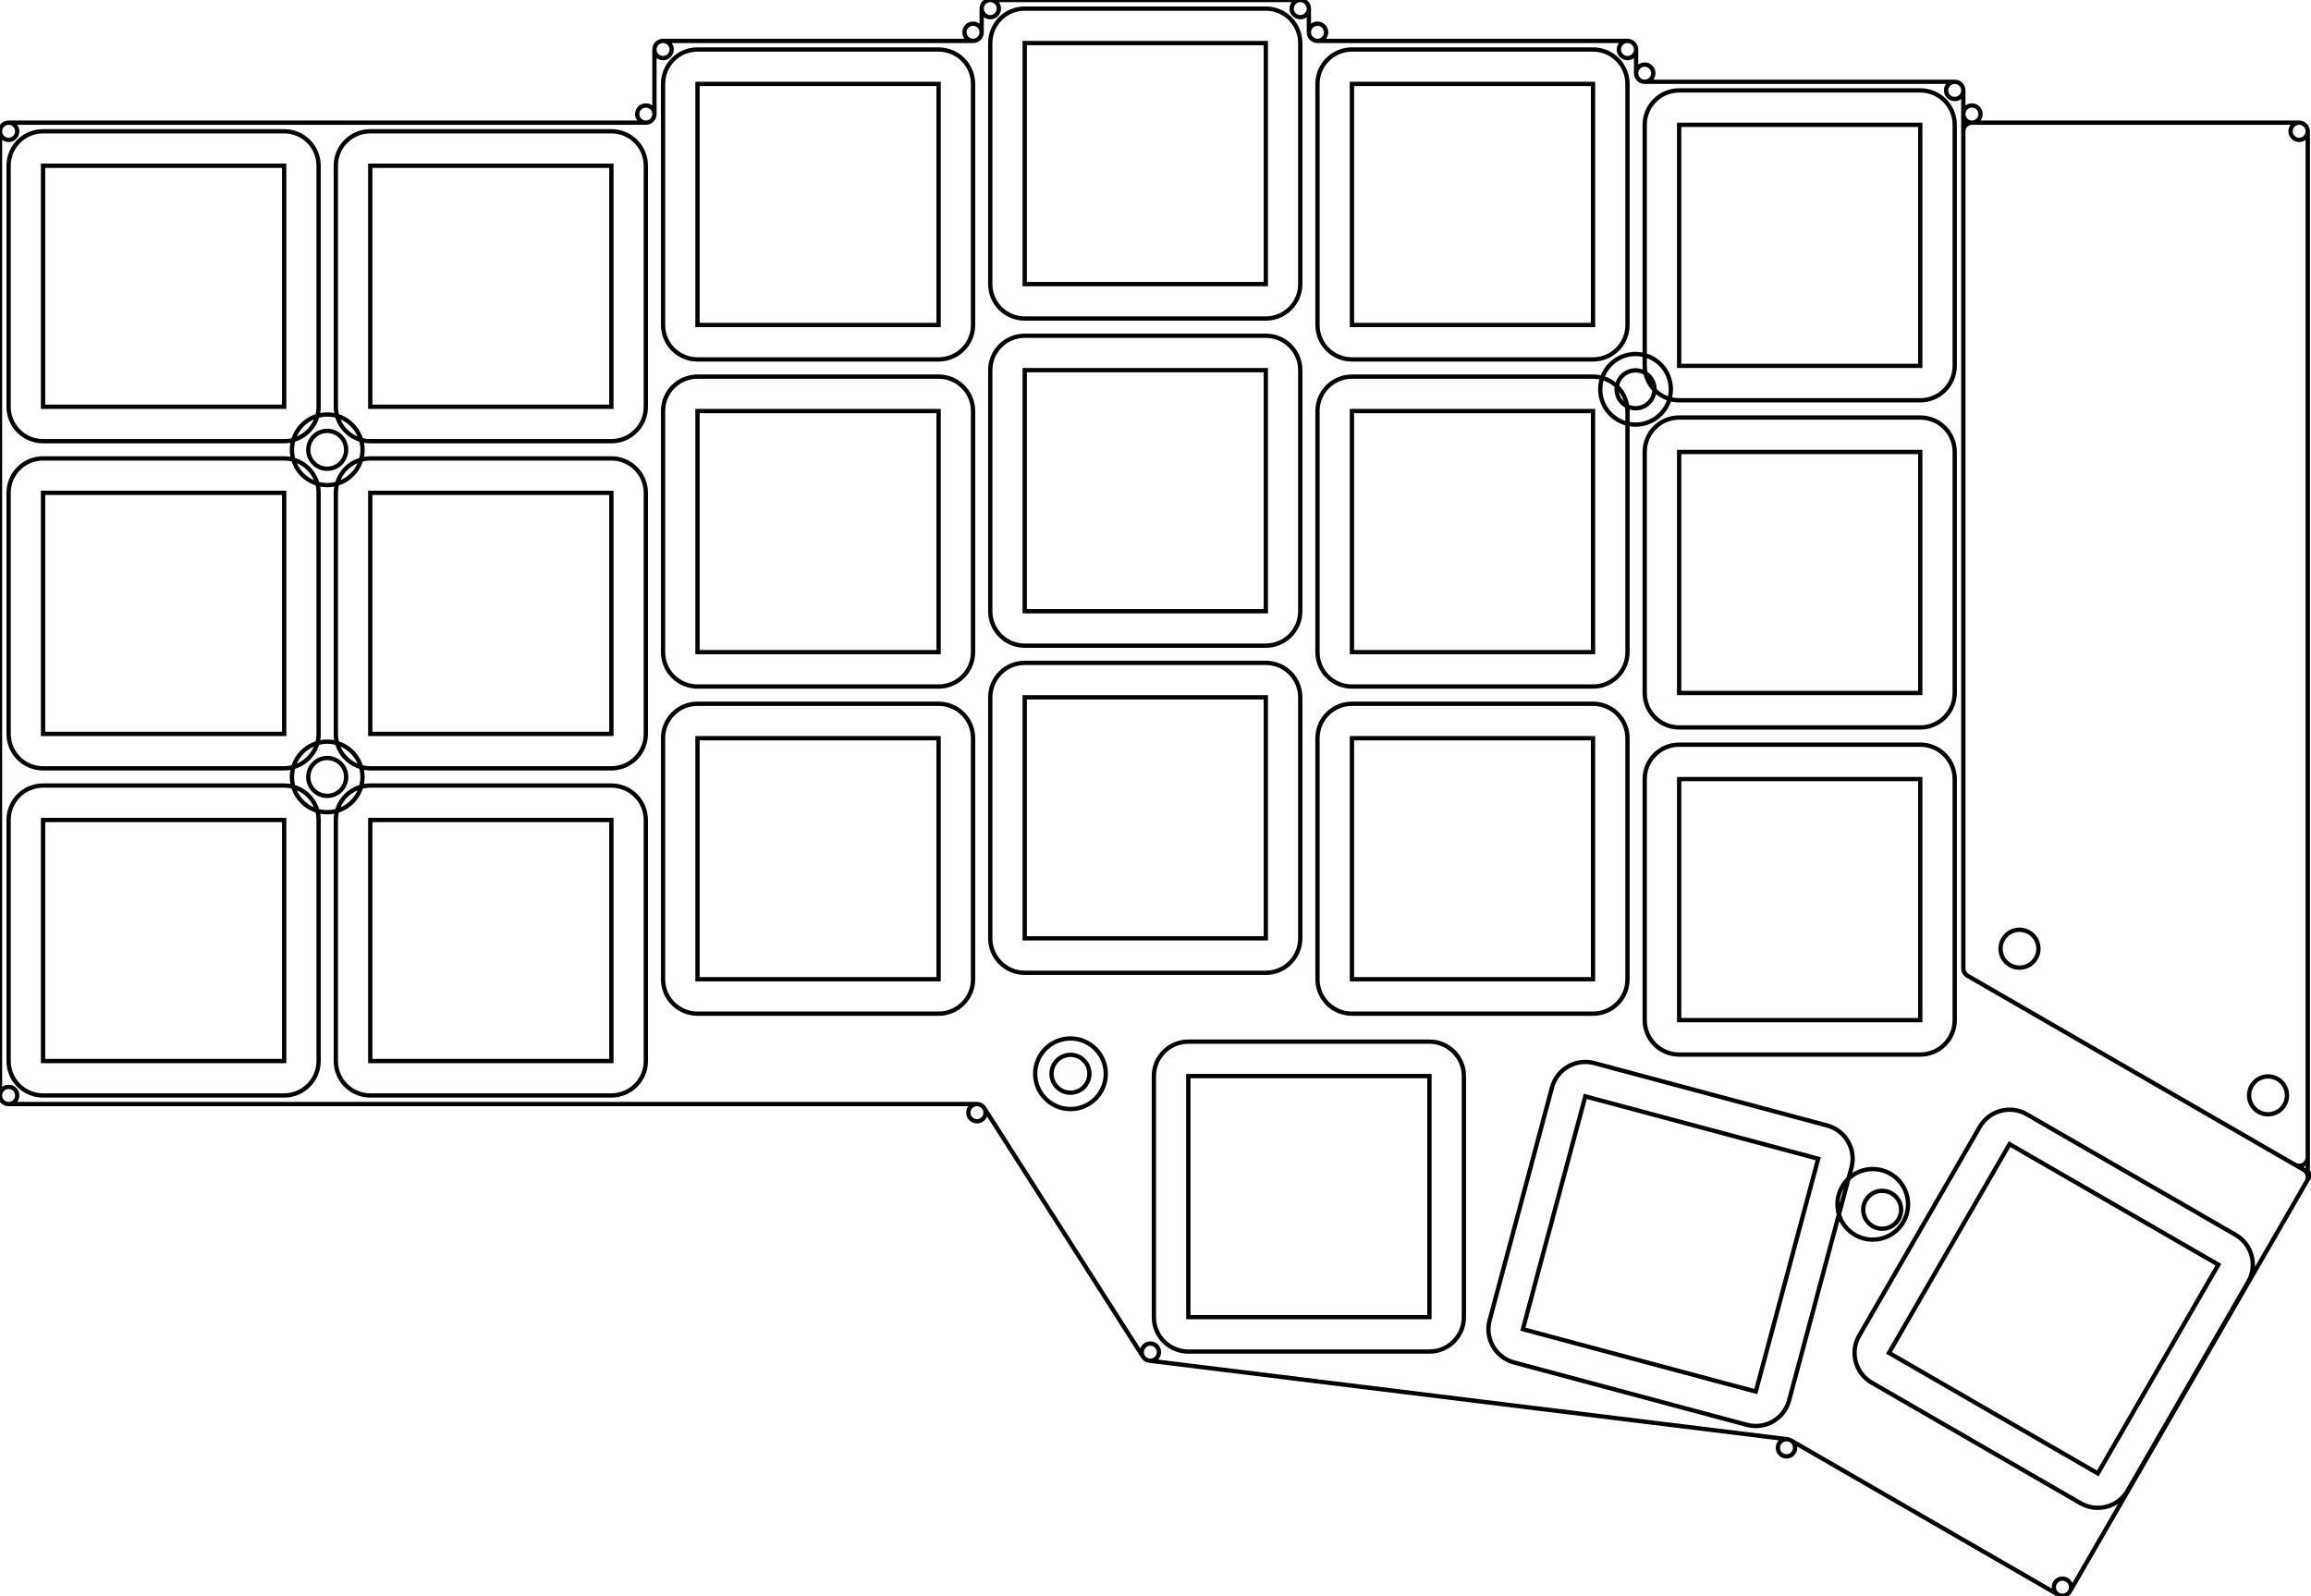
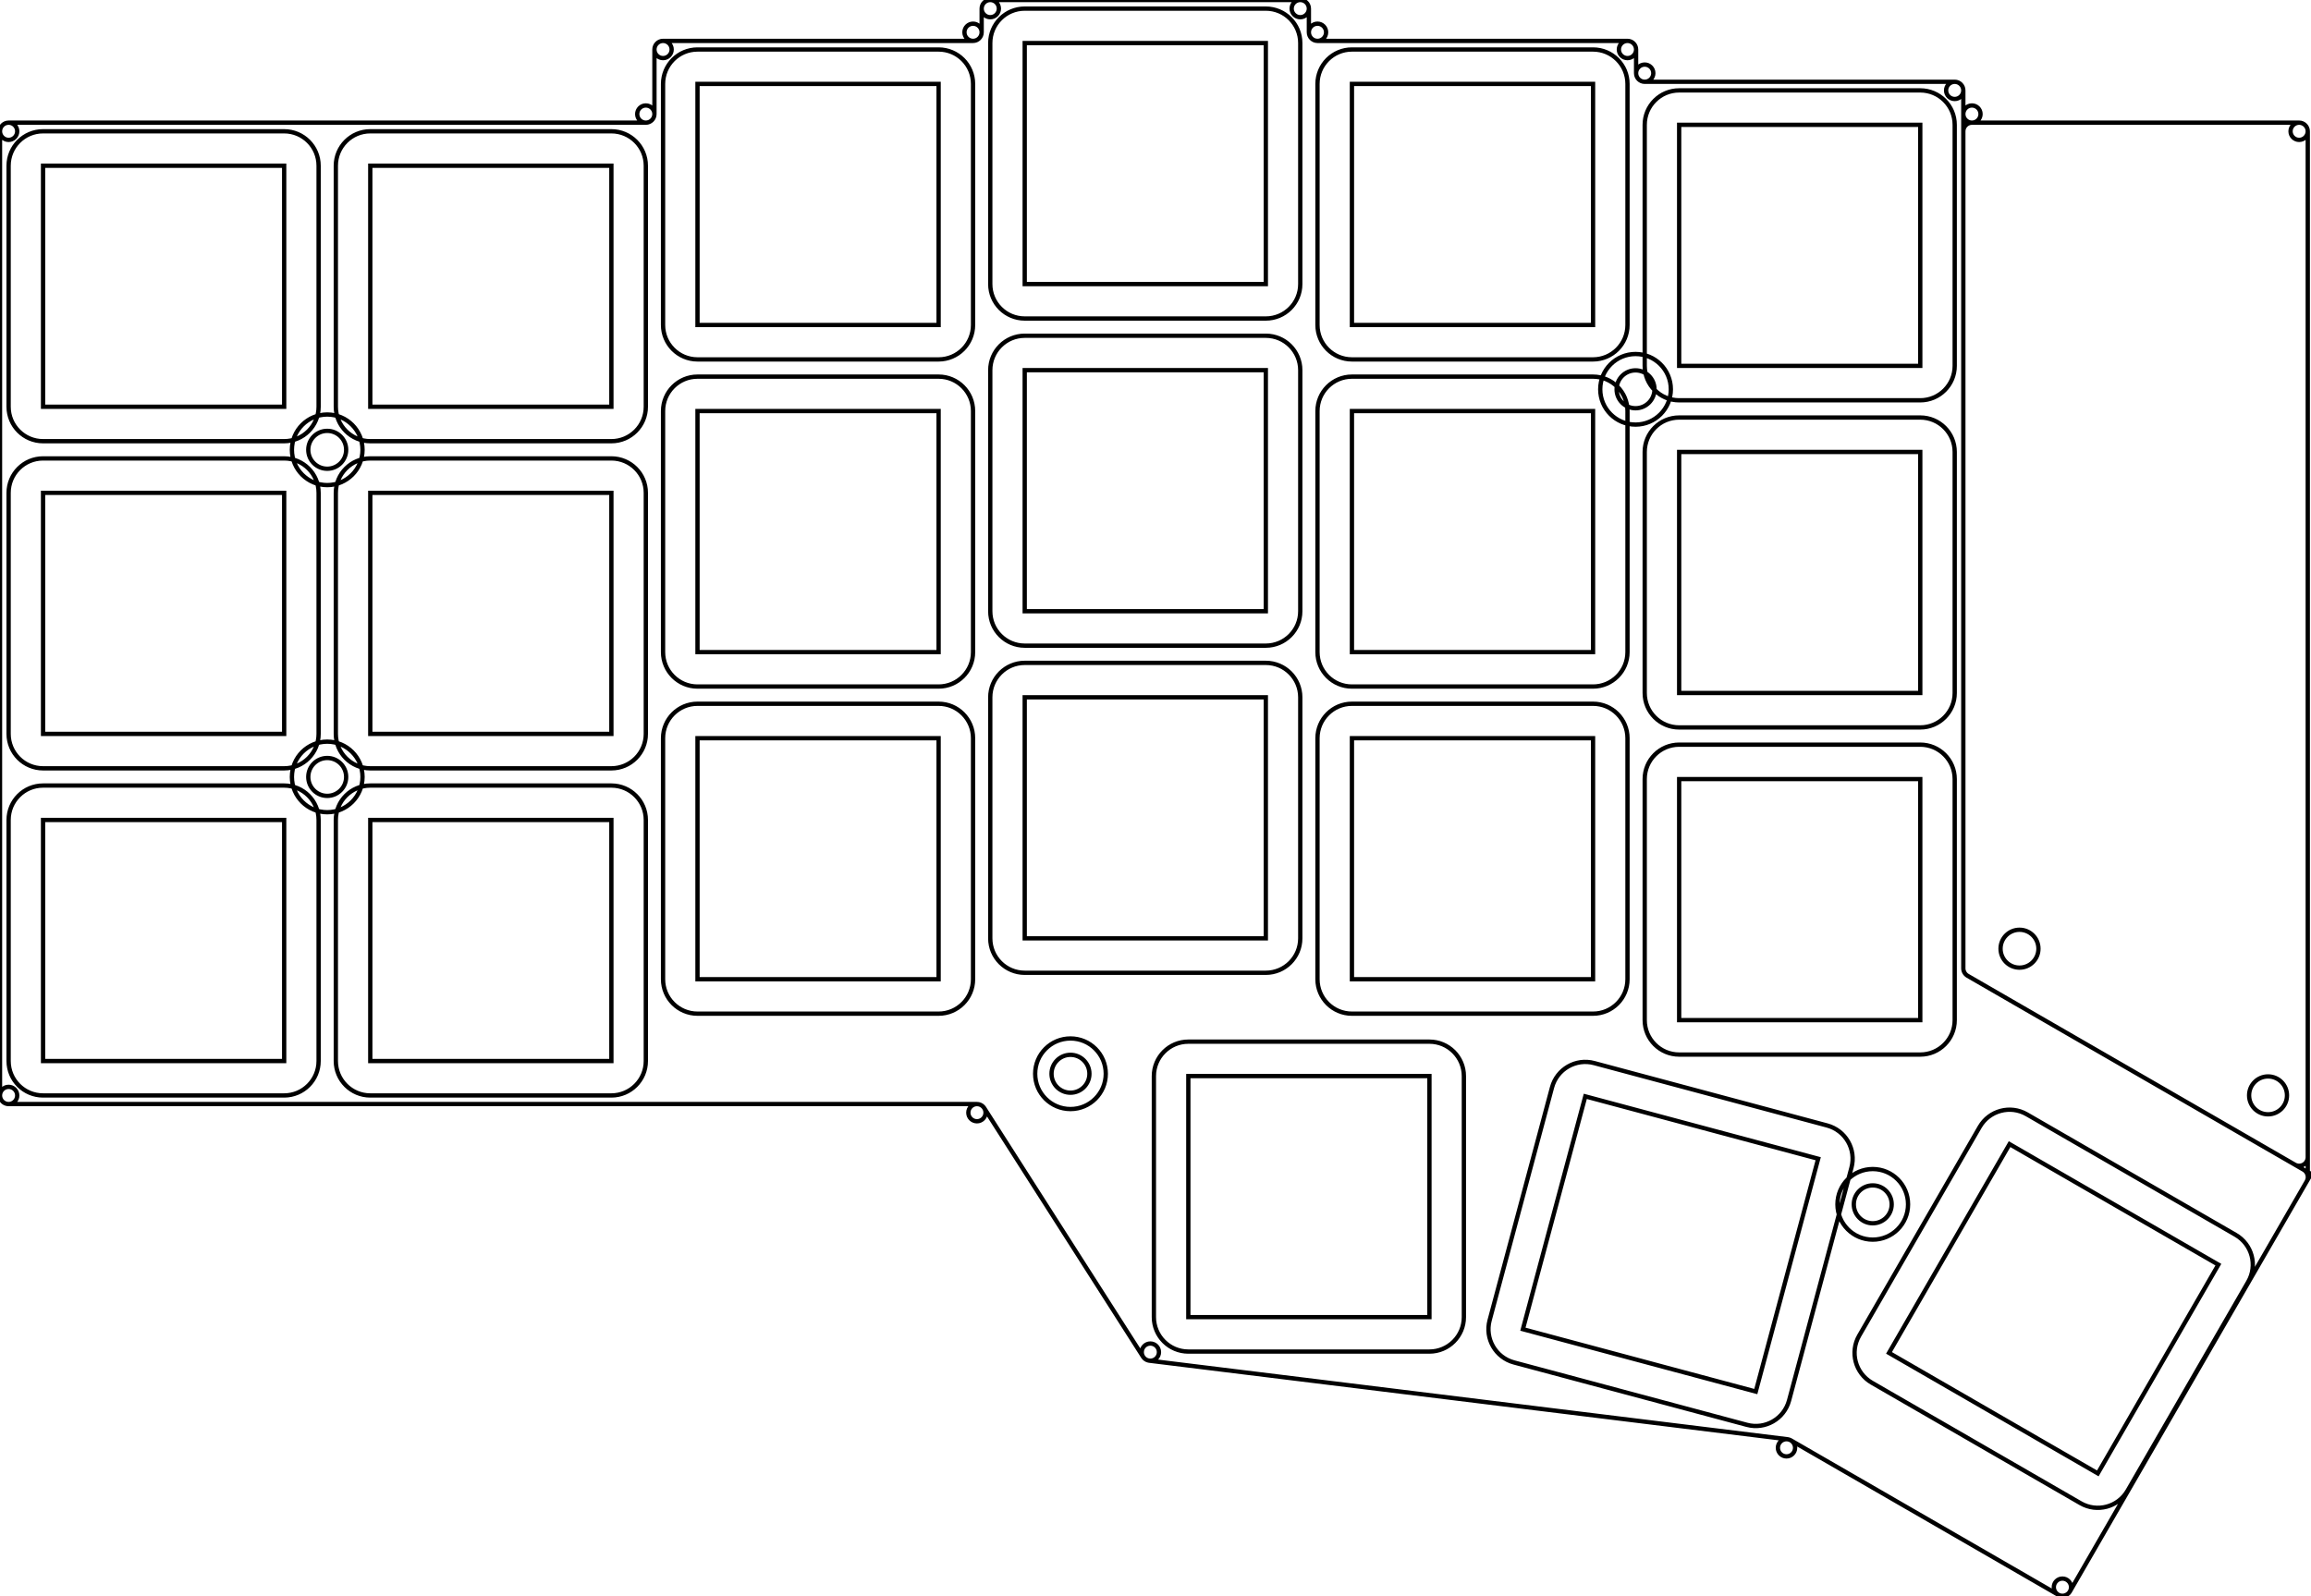
<svg xmlns="http://www.w3.org/2000/svg" width="134.188mm" height="92.685mm" viewBox="0 0 134.188 92.685">
  <g id="svgGroup" stroke-linecap="round" fill-rule="evenodd" font-size="9pt" stroke="#000" stroke-width="0.25mm" fill="none" style="stroke:#000;stroke-width:0.25mm;fill:none">
-     <path d="M 134 7.625 L 134 68.077 L 134.188 68.186 L 120.188 92.435 M 114 5.25 L 114 56.242 A 0.5 0.5 0 0 0 114.25 56.675 L 133.755 67.936 A 0.5 0.5 0 0 1 133.938 68.619 M 2.5 63.625 L 16.5 63.625 A 2 2 0 0 0 18.5 61.625 L 18.5 47.625 A 2 2 0 0 0 16.5 45.625 L 2.5 45.625 A 2 2 0 0 0 0.5 47.625 L 0.5 61.625 A 2 2 0 0 0 2.5 63.625 Z M 2.5 44.625 L 16.5 44.625 A 2 2 0 0 0 18.5 42.625 L 18.5 28.625 A 2 2 0 0 0 16.5 26.625 L 2.5 26.625 A 2 2 0 0 0 0.5 28.625 L 0.5 42.625 A 2 2 0 0 0 2.5 44.625 Z M 2.5 25.625 L 16.5 25.625 A 2 2 0 0 0 18.5 23.625 L 18.5 9.625 A 2 2 0 0 0 16.5 7.625 L 2.5 7.625 A 2 2 0 0 0 0.5 9.625 L 0.5 23.625 A 2 2 0 0 0 2.5 25.625 Z M 21.5 63.625 L 35.5 63.625 A 2 2 0 0 0 37.5 61.625 L 37.5 47.625 A 2 2 0 0 0 35.5 45.625 L 21.5 45.625 A 2 2 0 0 0 19.5 47.625 L 19.5 61.625 A 2 2 0 0 0 21.5 63.625 Z M 21.5 44.625 L 35.5 44.625 A 2 2 0 0 0 37.5 42.625 L 37.5 28.625 A 2 2 0 0 0 35.5 26.625 L 21.5 26.625 A 2 2 0 0 0 19.5 28.625 L 19.5 42.625 A 2 2 0 0 0 21.5 44.625 Z M 21.5 25.625 L 35.5 25.625 A 2 2 0 0 0 37.5 23.625 L 37.5 9.625 A 2 2 0 0 0 35.5 7.625 L 21.5 7.625 A 2 2 0 0 0 19.5 9.625 L 19.5 23.625 A 2 2 0 0 0 21.5 25.625 Z M 40.5 58.875 L 54.5 58.875 A 2 2 0 0 0 56.5 56.875 L 56.5 42.875 A 2 2 0 0 0 54.5 40.875 L 40.5 40.875 A 2 2 0 0 0 38.5 42.875 L 38.5 56.875 A 2 2 0 0 0 40.5 58.875 Z M 40.5 39.875 L 54.5 39.875 A 2 2 0 0 0 56.5 37.875 L 56.5 23.875 A 2 2 0 0 0 54.5 21.875 L 40.5 21.875 A 2 2 0 0 0 38.5 23.875 L 38.5 37.875 A 2 2 0 0 0 40.5 39.875 Z M 40.5 20.875 L 54.5 20.875 A 2 2 0 0 0 56.5 18.875 L 56.5 4.875 A 2 2 0 0 0 54.5 2.875 L 40.5 2.875 A 2 2 0 0 0 38.5 4.875 L 38.5 18.875 A 2 2 0 0 0 40.5 20.875 Z M 59.5 56.5 L 73.5 56.5 A 2 2 0 0 0 75.5 54.5 L 75.5 40.5 A 2 2 0 0 0 73.5 38.5 L 59.5 38.5 A 2 2 0 0 0 57.5 40.5 L 57.5 54.5 A 2 2 0 0 0 59.5 56.5 Z M 59.5 37.5 L 73.5 37.5 A 2 2 0 0 0 75.5 35.5 L 75.5 21.5 A 2 2 0 0 0 73.5 19.5 L 59.5 19.5 A 2 2 0 0 0 57.5 21.5 L 57.5 35.5 A 2 2 0 0 0 59.5 37.5 Z M 59.5 18.5 L 73.5 18.5 A 2 2 0 0 0 75.5 16.5 L 75.5 2.5 A 2 2 0 0 0 73.5 0.5 L 59.5 0.5 A 2 2 0 0 0 57.5 2.5 L 57.5 16.5 A 2 2 0 0 0 59.5 18.5 Z M 78.5 58.875 L 92.5 58.875 A 2 2 0 0 0 94.5 56.875 L 94.5 42.875 A 2 2 0 0 0 92.5 40.875 L 78.5 40.875 A 2 2 0 0 0 76.5 42.875 L 76.5 56.875 A 2 2 0 0 0 78.5 58.875 Z M 78.5 39.875 L 92.5 39.875 A 2 2 0 0 0 94.5 37.875 L 94.5 23.875 A 2 2 0 0 0 92.5 21.875 L 78.5 21.875 A 2 2 0 0 0 76.5 23.875 L 76.5 37.875 A 2 2 0 0 0 78.5 39.875 Z M 78.5 20.875 L 92.5 20.875 A 2 2 0 0 0 94.5 18.875 L 94.5 4.875 A 2 2 0 0 0 92.5 2.875 L 78.5 2.875 A 2 2 0 0 0 76.5 4.875 L 76.5 18.875 A 2 2 0 0 0 78.5 20.875 Z M 97.5 61.25 L 111.5 61.25 A 2 2 0 0 0 113.5 59.25 L 113.5 45.25 A 2 2 0 0 0 111.5 43.25 L 97.5 43.25 A 2 2 0 0 0 95.5 45.25 L 95.5 59.25 A 2 2 0 0 0 97.5 61.25 Z M 97.5 42.25 L 111.5 42.25 A 2 2 0 0 0 113.5 40.25 L 113.5 26.25 A 2 2 0 0 0 111.5 24.25 L 97.5 24.25 A 2 2 0 0 0 95.5 26.25 L 95.5 40.25 A 2 2 0 0 0 97.5 42.25 Z M 97.5 23.25 L 111.5 23.25 A 2 2 0 0 0 113.5 21.25 L 113.5 7.25 A 2 2 0 0 0 111.5 5.25 L 97.5 5.25 A 2 2 0 0 0 95.5 7.25 L 95.5 21.25 A 2 2 0 0 0 97.5 23.25 Z M 69 78.5 L 83 78.5 A 2 2 0 0 0 85 76.5 L 85 62.5 A 2 2 0 0 0 83 60.5 L 69 60.5 A 2 2 0 0 0 67 62.5 L 67 76.5 A 2 2 0 0 0 69 78.5 Z M 123.541 86.576 L 130.541 74.452 A 2 2 0 0 0 129.809 71.72 L 117.685 64.72 A 2 2 0 0 0 114.953 65.452 L 107.953 77.576 A 2 2 0 0 0 108.685 80.308 L 120.809 87.308 A 2 2 0 0 0 123.541 86.576 Z M 87.909 79.132 L 101.432 82.755 A 2 2 0 0 0 103.882 81.341 L 107.505 67.818 A 2 2 0 0 0 106.091 65.368 L 92.568 61.745 A 2 2 0 0 0 90.118 63.159 L 86.495 76.682 A 2 2 0 0 0 87.909 79.132 Z M 88.427 77.2 L 101.95 80.823 L 105.573 67.3 L 92.05 63.677 L 88.427 77.2 Z M 2.5 61.625 L 16.5 61.625 L 16.5 47.625 L 2.5 47.625 L 2.5 61.625 Z M 2.5 42.625 L 16.5 42.625 L 16.5 28.625 L 2.5 28.625 L 2.5 42.625 Z M 2.5 23.625 L 16.5 23.625 L 16.5 9.625 L 2.5 9.625 L 2.5 23.625 Z M 21.5 61.625 L 35.5 61.625 L 35.5 47.625 L 21.5 47.625 L 21.5 61.625 Z M 21.5 42.625 L 35.5 42.625 L 35.5 28.625 L 21.5 28.625 L 21.5 42.625 Z M 21.5 23.625 L 35.5 23.625 L 35.5 9.625 L 21.5 9.625 L 21.5 23.625 Z M 40.5 56.875 L 54.5 56.875 L 54.5 42.875 L 40.5 42.875 L 40.5 56.875 Z M 40.5 37.875 L 54.5 37.875 L 54.5 23.875 L 40.5 23.875 L 40.5 37.875 Z M 40.5 18.875 L 54.5 18.875 L 54.5 4.875 L 40.5 4.875 L 40.5 18.875 Z M 59.5 54.5 L 73.5 54.5 L 73.5 40.5 L 59.5 40.5 L 59.5 54.5 Z M 59.5 35.5 L 73.5 35.5 L 73.5 21.5 L 59.5 21.5 L 59.5 35.5 Z M 59.5 16.5 L 73.5 16.5 L 73.5 2.5 L 59.5 2.5 L 59.5 16.5 Z M 78.5 56.875 L 92.5 56.875 L 92.5 42.875 L 78.5 42.875 L 78.5 56.875 Z M 78.5 37.875 L 92.5 37.875 L 92.5 23.875 L 78.5 23.875 L 78.5 37.875 Z M 78.5 18.875 L 92.5 18.875 L 92.5 4.875 L 78.5 4.875 L 78.5 18.875 Z M 97.5 59.25 L 111.5 59.25 L 111.5 45.25 L 97.5 45.25 L 97.5 59.25 Z M 97.5 40.25 L 111.5 40.25 L 111.5 26.25 L 97.5 26.25 L 97.5 40.25 Z M 97.5 21.25 L 111.5 21.25 L 111.5 7.25 L 97.5 7.25 L 97.5 21.25 Z M 69 76.5 L 83 76.5 L 83 62.5 L 69 62.5 L 69 76.5 Z M 121.809 85.576 L 128.809 73.452 L 116.685 66.452 L 109.685 78.576 L 121.809 85.576 Z M 133.5 7.125 L 114.5 7.125 A 0.5 0.5 0 0 0 114 7.625 M 19 26.125 m -2.05 0 a 2.05 2.05 0 0 1 4.1 0 a 2.05 2.05 0 0 1 -4.1 0 z M 19 45.125 m -2.05 0 a 2.05 2.05 0 0 1 4.1 0 a 2.05 2.05 0 0 1 -4.1 0 z M 94.968 22.611 m -2.05 0 a 2.05 2.05 0 0 1 4.1 0 a 2.05 2.05 0 0 1 -4.1 0 z M 62.157 62.365 m -2.05 0 a 2.05 2.05 0 0 1 4.1 0 a 2.05 2.05 0 0 1 -4.1 0 z M 108.741 69.949 m -2.05 0 a 2.05 2.05 0 0 1 4.1 0 a 2.05 2.05 0 0 1 -4.1 0 z M 19 26.125 m -1.1 0 a 1.1 1.1 0 0 1 2.2 0 a 1.1 1.1 0 0 1 -2.2 0 z M 19 45.125 m -1.1 0 a 1.1 1.1 0 0 1 2.2 0 a 1.1 1.1 0 0 1 -2.2 0 z M 94.968 22.611 m -1.1 0 a 1.1 1.1 0 0 1 2.2 0 a 1.1 1.1 0 0 1 -2.2 0 z M 62.157 62.365 m -1.1 0 a 1.1 1.1 0 0 1 2.2 0 a 1.1 1.1 0 0 1 -2.2 0 z M 109.288 70.264 m -1.1 0 a 1.1 1.1 0 0 1 2.2 0 a 1.1 1.1 0 0 1 -2.2 0 z M 117.262 55.101 m -1.1 0 a 1.1 1.1 0 0 1 2.2 0 a 1.1 1.1 0 0 1 -2.2 0 z M 131.694 63.62 m -1.1 0 a 1.1 1.1 0 0 1 2.2 0 a 1.1 1.1 0 0 1 -2.2 0 z M 66.795 78.533 m -0.5 0 a 0.5 0.5 0 0 0 1 0 a 0.5 0.5 0 0 0 -1 0 z M 56.726 64.625 m -0.5 0 a 0.5 0.5 0 0 0 1 0 a 0.5 0.5 0 0 0 -1 0 z M 103.733 84.089 m -0.5 0 a 0.5 0.5 0 0 0 1 0 a 0.5 0.5 0 0 0 -1 0 z M 133.5 7.625 m -0.5 0 a 0.5 0.5 0 0 0 1 0 a 0.5 0.5 0 0 0 -1 0 z M 114.5 6.625 m -0.5 0 a 0.5 0.5 0 0 0 1 0 a 0.5 0.5 0 0 0 -1 0 z M 113.5 5.25 m -0.5 0 a 0.5 0.5 0 0 0 1 0 a 0.5 0.5 0 0 0 -1 0 z M 95.5 4.25 m -0.5 0 a 0.5 0.5 0 0 0 1 0 a 0.5 0.5 0 0 0 -1 0 z M 94.5 2.875 m -0.5 0 a 0.5 0.5 0 0 0 1 0 a 0.5 0.5 0 0 0 -1 0 z M 76.5 1.875 m -0.5 0 a 0.5 0.5 0 0 0 1 0 a 0.5 0.5 0 0 0 -1 0 z M 75.5 0.5 m -0.5 0 a 0.5 0.5 0 0 0 1 0 a 0.5 0.5 0 0 0 -1 0 z M 57.5 0.5 m -0.5 0 a 0.5 0.5 0 0 0 1 0 a 0.5 0.5 0 0 0 -1 0 z M 56.5 1.875 m -0.5 0 a 0.5 0.5 0 0 0 1 0 a 0.5 0.5 0 0 0 -1 0 z M 38.5 2.875 m -0.5 0 a 0.5 0.5 0 0 0 1 0 a 0.5 0.5 0 0 0 -1 0 z M 37.5 6.625 m -0.5 0 a 0.5 0.5 0 0 0 1 0 a 0.5 0.5 0 0 0 -1 0 z M 0.5 7.625 m -0.5 0 a 0.5 0.5 0 0 0 1 0 a 0.5 0.5 0 0 0 -1 0 z M 0.5 63.625 m -0.5 0 a 0.5 0.5 0 0 0 1 0 a 0.5 0.5 0 0 0 -1 0 z M 119.755 92.185 m -0.5 0 a 0.5 0.5 0 0 0 1 0 a 0.5 0.5 0 0 0 -1 0 z M 0.5 64.125 56.726 64.125 M 0 63.625 0 7.625 M 0.5 7.125 37.5 7.125 M 38.5 2.375 56.5 2.375 M 38 6.625 38 2.875 M 76 1.875 76 0.5 M 57.5 0 75.5 0 M 57 1.875 57 0.5 M 95 4.25 95 2.875 M 76.5 2.375 94.5 2.375 M 95.5 4.75 113.5 4.75 M 103.983 83.656 119.505 92.618 M 57.147 64.356 66.373 78.802 M 66.734 79.029 103.794 83.593 M 134 67.211 A 0.5 0.5 0 0 1 133.25 67.644" vector-effect="non-scaling-stroke" />
+     <path d="M 134 7.625 L 134 68.077 L 134.188 68.186 L 120.188 92.435 M 114 5.25 L 114 56.242 A 0.5 0.5 0 0 0 114.25 56.675 L 133.755 67.936 A 0.5 0.5 0 0 1 133.938 68.619 M 2.5 63.625 L 16.5 63.625 A 2 2 0 0 0 18.5 61.625 L 18.5 47.625 A 2 2 0 0 0 16.5 45.625 L 2.5 45.625 A 2 2 0 0 0 0.5 47.625 L 0.5 61.625 A 2 2 0 0 0 2.5 63.625 Z M 2.5 44.625 L 16.5 44.625 A 2 2 0 0 0 18.5 42.625 L 18.5 28.625 A 2 2 0 0 0 16.5 26.625 L 2.5 26.625 A 2 2 0 0 0 0.5 28.625 L 0.5 42.625 A 2 2 0 0 0 2.5 44.625 Z M 2.5 25.625 L 16.5 25.625 A 2 2 0 0 0 18.5 23.625 L 18.5 9.625 A 2 2 0 0 0 16.5 7.625 L 2.5 7.625 A 2 2 0 0 0 0.5 9.625 L 0.5 23.625 A 2 2 0 0 0 2.5 25.625 Z M 21.5 63.625 L 35.5 63.625 A 2 2 0 0 0 37.5 61.625 L 37.5 47.625 A 2 2 0 0 0 35.5 45.625 L 21.5 45.625 A 2 2 0 0 0 19.5 47.625 L 19.5 61.625 A 2 2 0 0 0 21.5 63.625 Z M 21.5 44.625 L 35.5 44.625 A 2 2 0 0 0 37.5 42.625 L 37.5 28.625 A 2 2 0 0 0 35.5 26.625 L 21.5 26.625 A 2 2 0 0 0 19.5 28.625 L 19.5 42.625 A 2 2 0 0 0 21.5 44.625 Z M 21.5 25.625 L 35.5 25.625 A 2 2 0 0 0 37.5 23.625 L 37.5 9.625 A 2 2 0 0 0 35.5 7.625 L 21.5 7.625 A 2 2 0 0 0 19.5 9.625 L 19.5 23.625 A 2 2 0 0 0 21.5 25.625 Z M 40.5 58.875 L 54.5 58.875 A 2 2 0 0 0 56.5 56.875 L 56.5 42.875 A 2 2 0 0 0 54.5 40.875 L 40.5 40.875 A 2 2 0 0 0 38.5 42.875 L 38.5 56.875 A 2 2 0 0 0 40.5 58.875 Z M 40.5 39.875 L 54.5 39.875 A 2 2 0 0 0 56.5 37.875 L 56.5 23.875 A 2 2 0 0 0 54.5 21.875 L 40.5 21.875 A 2 2 0 0 0 38.5 23.875 L 38.5 37.875 A 2 2 0 0 0 40.5 39.875 Z M 40.5 20.875 L 54.5 20.875 A 2 2 0 0 0 56.5 18.875 L 56.5 4.875 A 2 2 0 0 0 54.5 2.875 L 40.5 2.875 A 2 2 0 0 0 38.5 4.875 L 38.5 18.875 A 2 2 0 0 0 40.5 20.875 Z M 59.5 56.5 L 73.5 56.5 A 2 2 0 0 0 75.5 54.5 L 75.5 40.5 A 2 2 0 0 0 73.5 38.5 L 59.5 38.5 A 2 2 0 0 0 57.5 40.5 L 57.5 54.5 A 2 2 0 0 0 59.5 56.5 Z M 59.5 37.5 L 73.5 37.5 A 2 2 0 0 0 75.5 35.5 L 75.5 21.5 A 2 2 0 0 0 73.5 19.5 L 59.5 19.5 A 2 2 0 0 0 57.5 21.5 L 57.5 35.5 A 2 2 0 0 0 59.5 37.5 Z M 59.5 18.5 L 73.5 18.5 A 2 2 0 0 0 75.5 16.5 L 75.5 2.5 A 2 2 0 0 0 73.5 0.5 L 59.5 0.5 A 2 2 0 0 0 57.5 2.5 L 57.5 16.5 A 2 2 0 0 0 59.5 18.5 Z M 78.5 58.875 L 92.5 58.875 A 2 2 0 0 0 94.5 56.875 L 94.5 42.875 A 2 2 0 0 0 92.5 40.875 L 78.5 40.875 A 2 2 0 0 0 76.5 42.875 L 76.5 56.875 A 2 2 0 0 0 78.5 58.875 Z M 78.5 39.875 L 92.5 39.875 A 2 2 0 0 0 94.5 37.875 L 94.5 23.875 A 2 2 0 0 0 92.5 21.875 L 78.5 21.875 A 2 2 0 0 0 76.5 23.875 L 76.5 37.875 A 2 2 0 0 0 78.5 39.875 Z M 78.5 20.875 L 92.5 20.875 A 2 2 0 0 0 94.5 18.875 L 94.5 4.875 A 2 2 0 0 0 92.5 2.875 L 78.5 2.875 A 2 2 0 0 0 76.5 4.875 L 76.5 18.875 A 2 2 0 0 0 78.5 20.875 Z M 97.5 61.25 L 111.5 61.25 A 2 2 0 0 0 113.5 59.25 L 113.5 45.25 A 2 2 0 0 0 111.5 43.25 L 97.5 43.25 A 2 2 0 0 0 95.5 45.25 L 95.5 59.25 A 2 2 0 0 0 97.5 61.25 Z M 97.5 42.25 L 111.5 42.25 A 2 2 0 0 0 113.5 40.25 L 113.5 26.25 A 2 2 0 0 0 111.5 24.25 L 97.5 24.25 A 2 2 0 0 0 95.5 26.25 L 95.5 40.25 A 2 2 0 0 0 97.5 42.25 Z M 97.5 23.25 L 111.5 23.25 A 2 2 0 0 0 113.5 21.25 L 113.5 7.25 A 2 2 0 0 0 111.5 5.25 L 97.5 5.25 A 2 2 0 0 0 95.5 7.25 L 95.5 21.25 A 2 2 0 0 0 97.5 23.25 Z M 69 78.5 L 83 78.5 A 2 2 0 0 0 85 76.5 L 85 62.5 A 2 2 0 0 0 83 60.5 L 69 60.5 A 2 2 0 0 0 67 62.5 L 67 76.5 A 2 2 0 0 0 69 78.5 Z M 123.541 86.576 L 130.541 74.452 A 2 2 0 0 0 129.809 71.72 L 117.685 64.72 A 2 2 0 0 0 114.953 65.452 L 107.953 77.576 A 2 2 0 0 0 108.685 80.308 L 120.809 87.308 A 2 2 0 0 0 123.541 86.576 Z M 87.909 79.132 L 101.432 82.755 A 2 2 0 0 0 103.882 81.341 L 107.505 67.818 A 2 2 0 0 0 106.091 65.368 L 92.568 61.745 A 2 2 0 0 0 90.118 63.159 L 86.495 76.682 A 2 2 0 0 0 87.909 79.132 Z M 88.427 77.2 L 101.95 80.823 L 105.573 67.3 L 92.05 63.677 L 88.427 77.2 Z M 2.5 61.625 L 16.5 61.625 L 16.5 47.625 L 2.5 47.625 L 2.5 61.625 Z M 2.5 42.625 L 16.5 42.625 L 16.5 28.625 L 2.5 28.625 L 2.5 42.625 Z M 2.5 23.625 L 16.5 23.625 L 16.5 9.625 L 2.5 9.625 L 2.5 23.625 Z M 21.5 61.625 L 35.5 61.625 L 35.5 47.625 L 21.5 47.625 L 21.5 61.625 Z M 21.5 42.625 L 35.5 42.625 L 35.5 28.625 L 21.5 28.625 L 21.5 42.625 Z M 21.5 23.625 L 35.5 23.625 L 35.5 9.625 L 21.5 9.625 L 21.5 23.625 Z M 40.5 56.875 L 54.5 56.875 L 54.5 42.875 L 40.5 42.875 L 40.5 56.875 Z M 40.5 37.875 L 54.5 37.875 L 54.5 23.875 L 40.5 23.875 L 40.5 37.875 Z M 40.5 18.875 L 54.5 18.875 L 54.5 4.875 L 40.5 4.875 L 40.5 18.875 Z M 59.5 54.5 L 73.5 54.5 L 73.5 40.5 L 59.5 40.5 L 59.5 54.5 Z M 59.5 35.5 L 73.5 35.5 L 73.5 21.5 L 59.5 21.5 L 59.5 35.5 Z M 59.5 16.5 L 73.5 16.5 L 73.5 2.5 L 59.5 2.5 L 59.5 16.5 Z M 78.5 56.875 L 92.5 56.875 L 92.5 42.875 L 78.5 42.875 L 78.5 56.875 Z M 78.5 37.875 L 92.5 37.875 L 92.5 23.875 L 78.5 23.875 L 78.5 37.875 Z M 78.5 18.875 L 92.5 18.875 L 92.5 4.875 L 78.5 4.875 L 78.5 18.875 Z M 97.5 59.25 L 111.5 59.25 L 111.5 45.25 L 97.5 45.25 L 97.5 59.25 Z M 97.5 40.25 L 111.5 40.25 L 111.5 26.25 L 97.5 26.25 L 97.5 40.25 Z M 97.5 21.25 L 111.5 21.25 L 111.5 7.25 L 97.5 7.25 L 97.5 21.25 Z M 69 76.5 L 83 76.5 L 83 62.5 L 69 62.5 L 69 76.5 Z M 121.809 85.576 L 128.809 73.452 L 116.685 66.452 L 109.685 78.576 L 121.809 85.576 Z M 133.5 7.125 L 114.5 7.125 A 0.5 0.5 0 0 0 114 7.625 M 19 26.125 m -2.05 0 a 2.05 2.05 0 0 1 4.1 0 a 2.05 2.05 0 0 1 -4.1 0 z M 19 45.125 m -2.05 0 a 2.05 2.05 0 0 1 4.1 0 a 2.05 2.05 0 0 1 -4.1 0 z M 94.968 22.611 m -2.05 0 a 2.05 2.05 0 0 1 4.1 0 a 2.05 2.05 0 0 1 -4.1 0 z M 62.157 62.365 m -2.05 0 a 2.05 2.05 0 0 1 4.1 0 a 2.05 2.05 0 0 1 -4.1 0 z M 108.741 69.949 m -2.05 0 a 2.05 2.05 0 0 1 4.1 0 a 2.05 2.05 0 0 1 -4.1 0 z M 19 26.125 m -1.1 0 a 1.1 1.1 0 0 1 2.2 0 a 1.1 1.1 0 0 1 -2.2 0 z M 19 45.125 m -1.1 0 a 1.1 1.1 0 0 1 2.2 0 a 1.1 1.1 0 0 1 -2.2 0 z M 94.968 22.611 m -1.1 0 a 1.1 1.1 0 0 1 2.2 0 a 1.1 1.1 0 0 1 -2.2 0 z M 62.157 62.365 m -1.1 0 a 1.1 1.1 0 0 1 2.2 0 a 1.1 1.1 0 0 1 -2.2 0 z M 108.741 69.949 m -1.1 0 a 1.1 1.1 0 0 1 2.2 0 a 1.1 1.1 0 0 1 -2.2 0 z M 117.262 55.101 m -1.1 0 a 1.1 1.1 0 0 1 2.2 0 a 1.1 1.1 0 0 1 -2.2 0 z M 131.694 63.62 m -1.1 0 a 1.1 1.1 0 0 1 2.2 0 a 1.1 1.1 0 0 1 -2.2 0 z M 66.795 78.533 m -0.5 0 a 0.5 0.5 0 0 0 1 0 a 0.5 0.5 0 0 0 -1 0 z M 56.726 64.625 m -0.5 0 a 0.5 0.5 0 0 0 1 0 a 0.5 0.5 0 0 0 -1 0 z M 103.733 84.089 m -0.5 0 a 0.5 0.5 0 0 0 1 0 a 0.5 0.5 0 0 0 -1 0 z M 133.5 7.625 m -0.5 0 a 0.5 0.5 0 0 0 1 0 a 0.5 0.5 0 0 0 -1 0 z M 114.5 6.625 m -0.5 0 a 0.5 0.5 0 0 0 1 0 a 0.5 0.5 0 0 0 -1 0 z M 113.5 5.25 m -0.5 0 a 0.5 0.5 0 0 0 1 0 a 0.5 0.5 0 0 0 -1 0 z M 95.5 4.25 m -0.5 0 a 0.5 0.5 0 0 0 1 0 a 0.5 0.5 0 0 0 -1 0 z M 94.5 2.875 m -0.5 0 a 0.5 0.5 0 0 0 1 0 a 0.5 0.5 0 0 0 -1 0 z M 76.5 1.875 m -0.5 0 a 0.5 0.5 0 0 0 1 0 a 0.5 0.5 0 0 0 -1 0 z M 75.5 0.5 m -0.5 0 a 0.5 0.5 0 0 0 1 0 a 0.5 0.5 0 0 0 -1 0 z M 57.5 0.5 m -0.5 0 a 0.5 0.5 0 0 0 1 0 a 0.5 0.5 0 0 0 -1 0 z M 56.5 1.875 m -0.5 0 a 0.5 0.5 0 0 0 1 0 a 0.5 0.5 0 0 0 -1 0 z M 38.5 2.875 m -0.5 0 a 0.5 0.5 0 0 0 1 0 a 0.5 0.5 0 0 0 -1 0 z M 37.5 6.625 m -0.5 0 a 0.5 0.5 0 0 0 1 0 a 0.5 0.5 0 0 0 -1 0 z M 0.5 7.625 m -0.5 0 a 0.5 0.5 0 0 0 1 0 a 0.5 0.5 0 0 0 -1 0 z M 0.5 63.625 m -0.5 0 a 0.5 0.5 0 0 0 1 0 a 0.5 0.5 0 0 0 -1 0 z M 119.755 92.185 m -0.5 0 a 0.5 0.5 0 0 0 1 0 a 0.5 0.5 0 0 0 -1 0 z M 0.5 64.125 56.726 64.125 M 0 63.625 0 7.625 M 0.5 7.125 37.5 7.125 M 38.5 2.375 56.5 2.375 M 38 6.625 38 2.875 M 76 1.875 76 0.5 M 57.5 0 75.5 0 M 57 1.875 57 0.5 M 95 4.25 95 2.875 M 76.5 2.375 94.5 2.375 M 95.5 4.75 113.5 4.75 M 103.983 83.656 119.505 92.618 M 57.147 64.356 66.373 78.802 M 66.734 79.029 103.794 83.593 M 134 67.211 A 0.5 0.5 0 0 1 133.25 67.644" vector-effect="non-scaling-stroke" />
  </g>
</svg>
